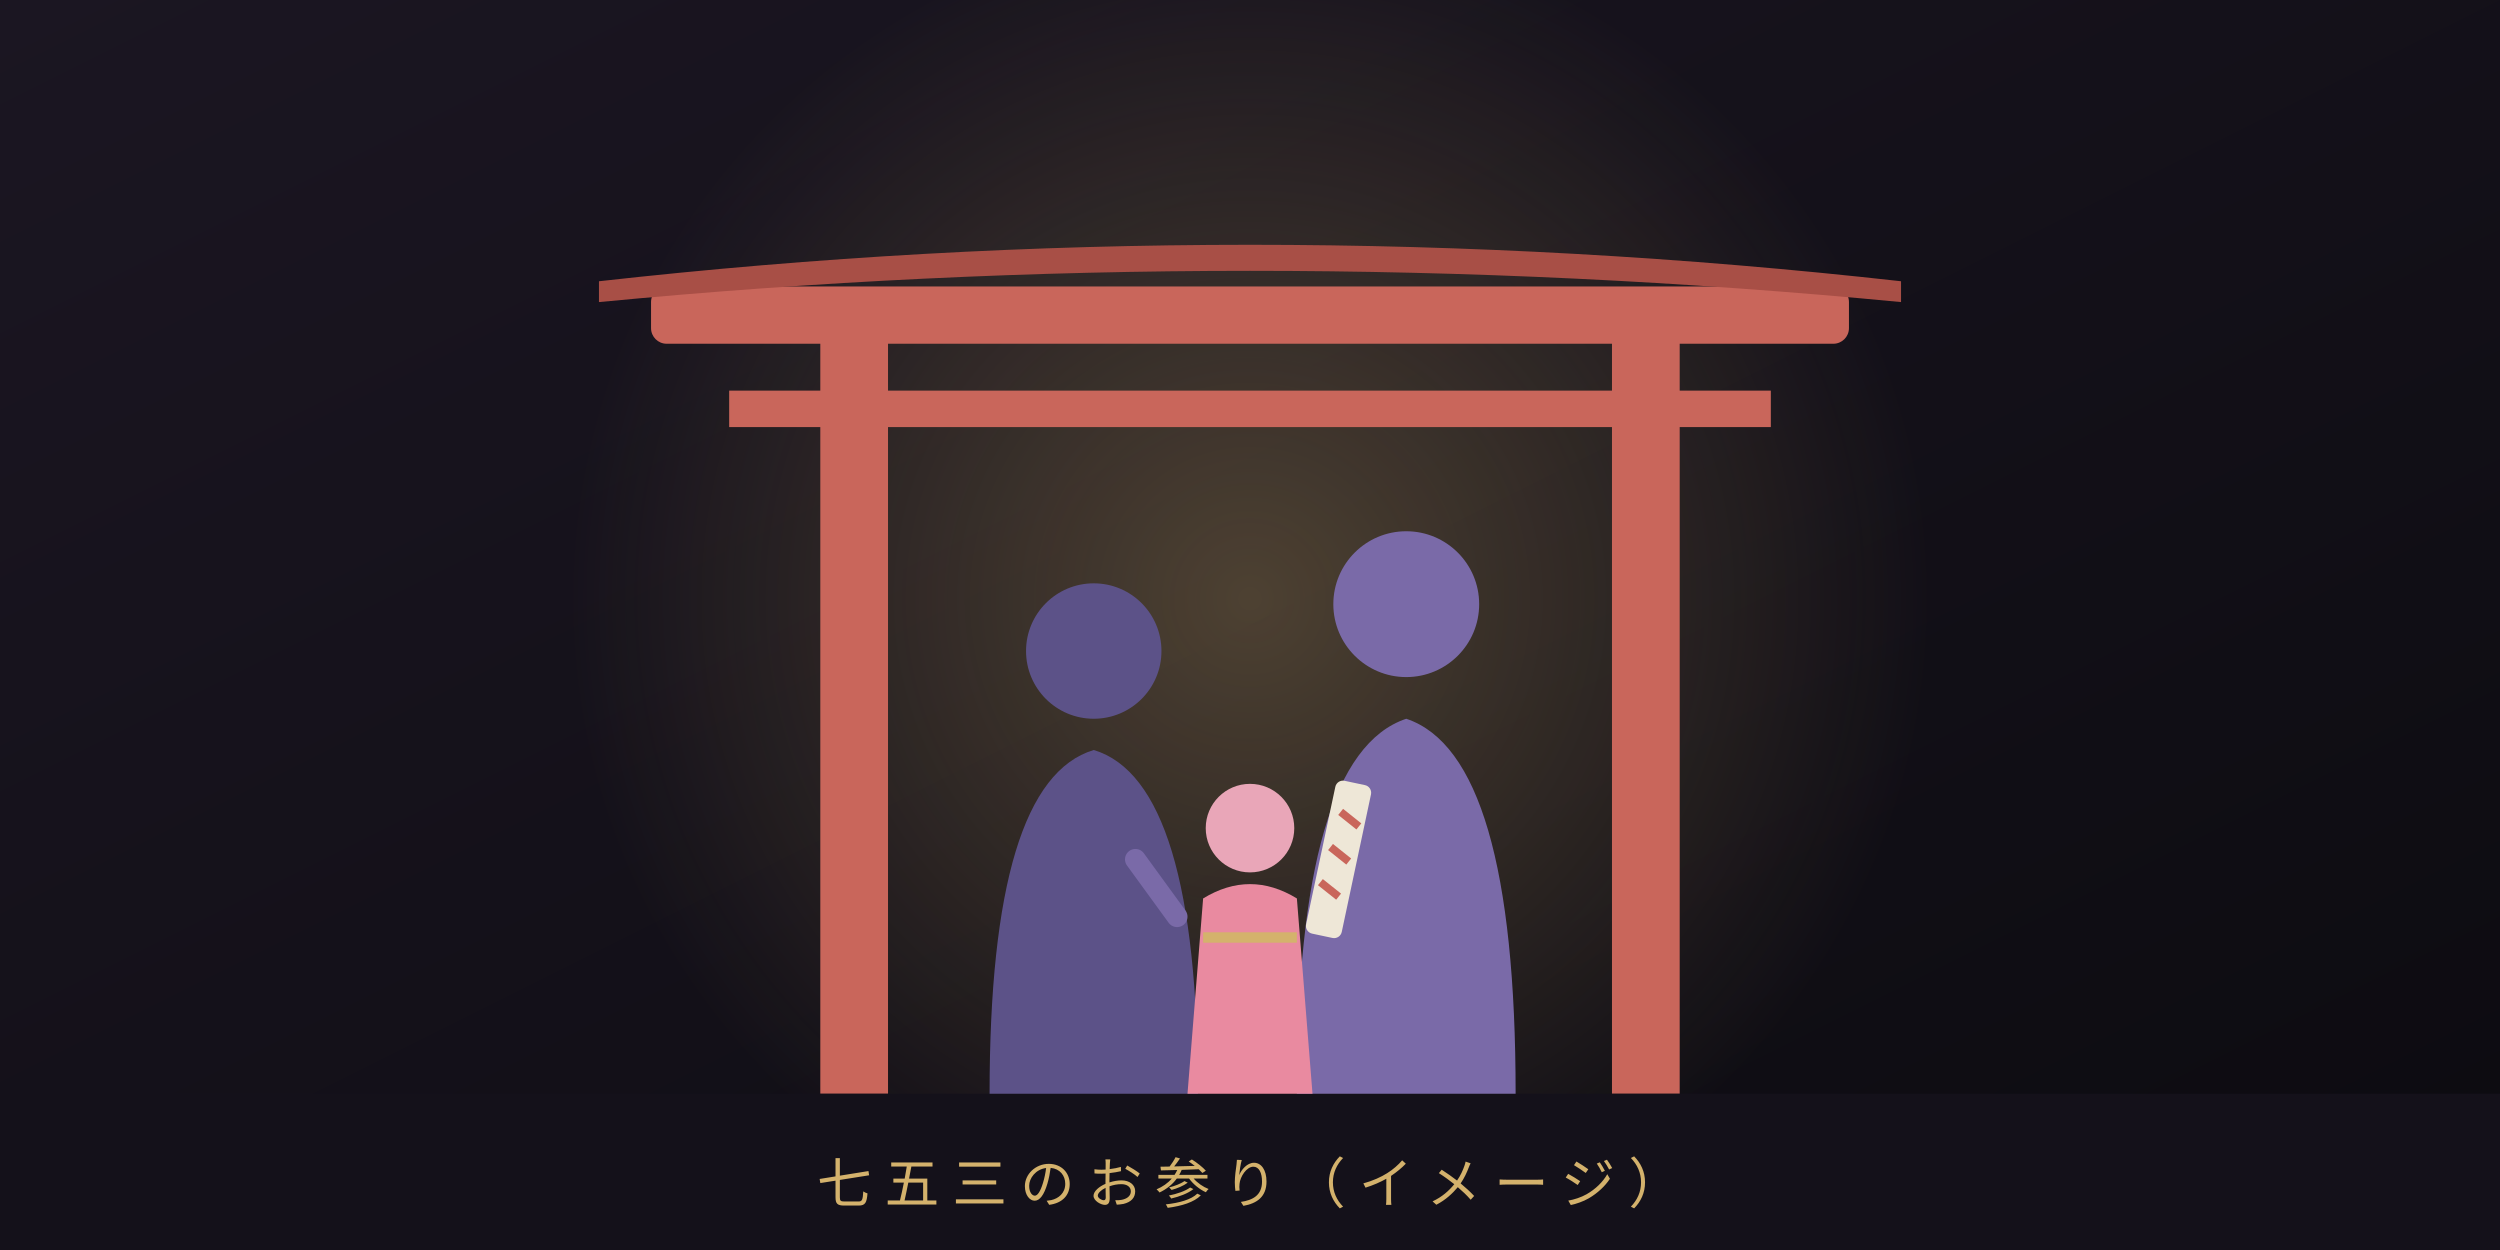
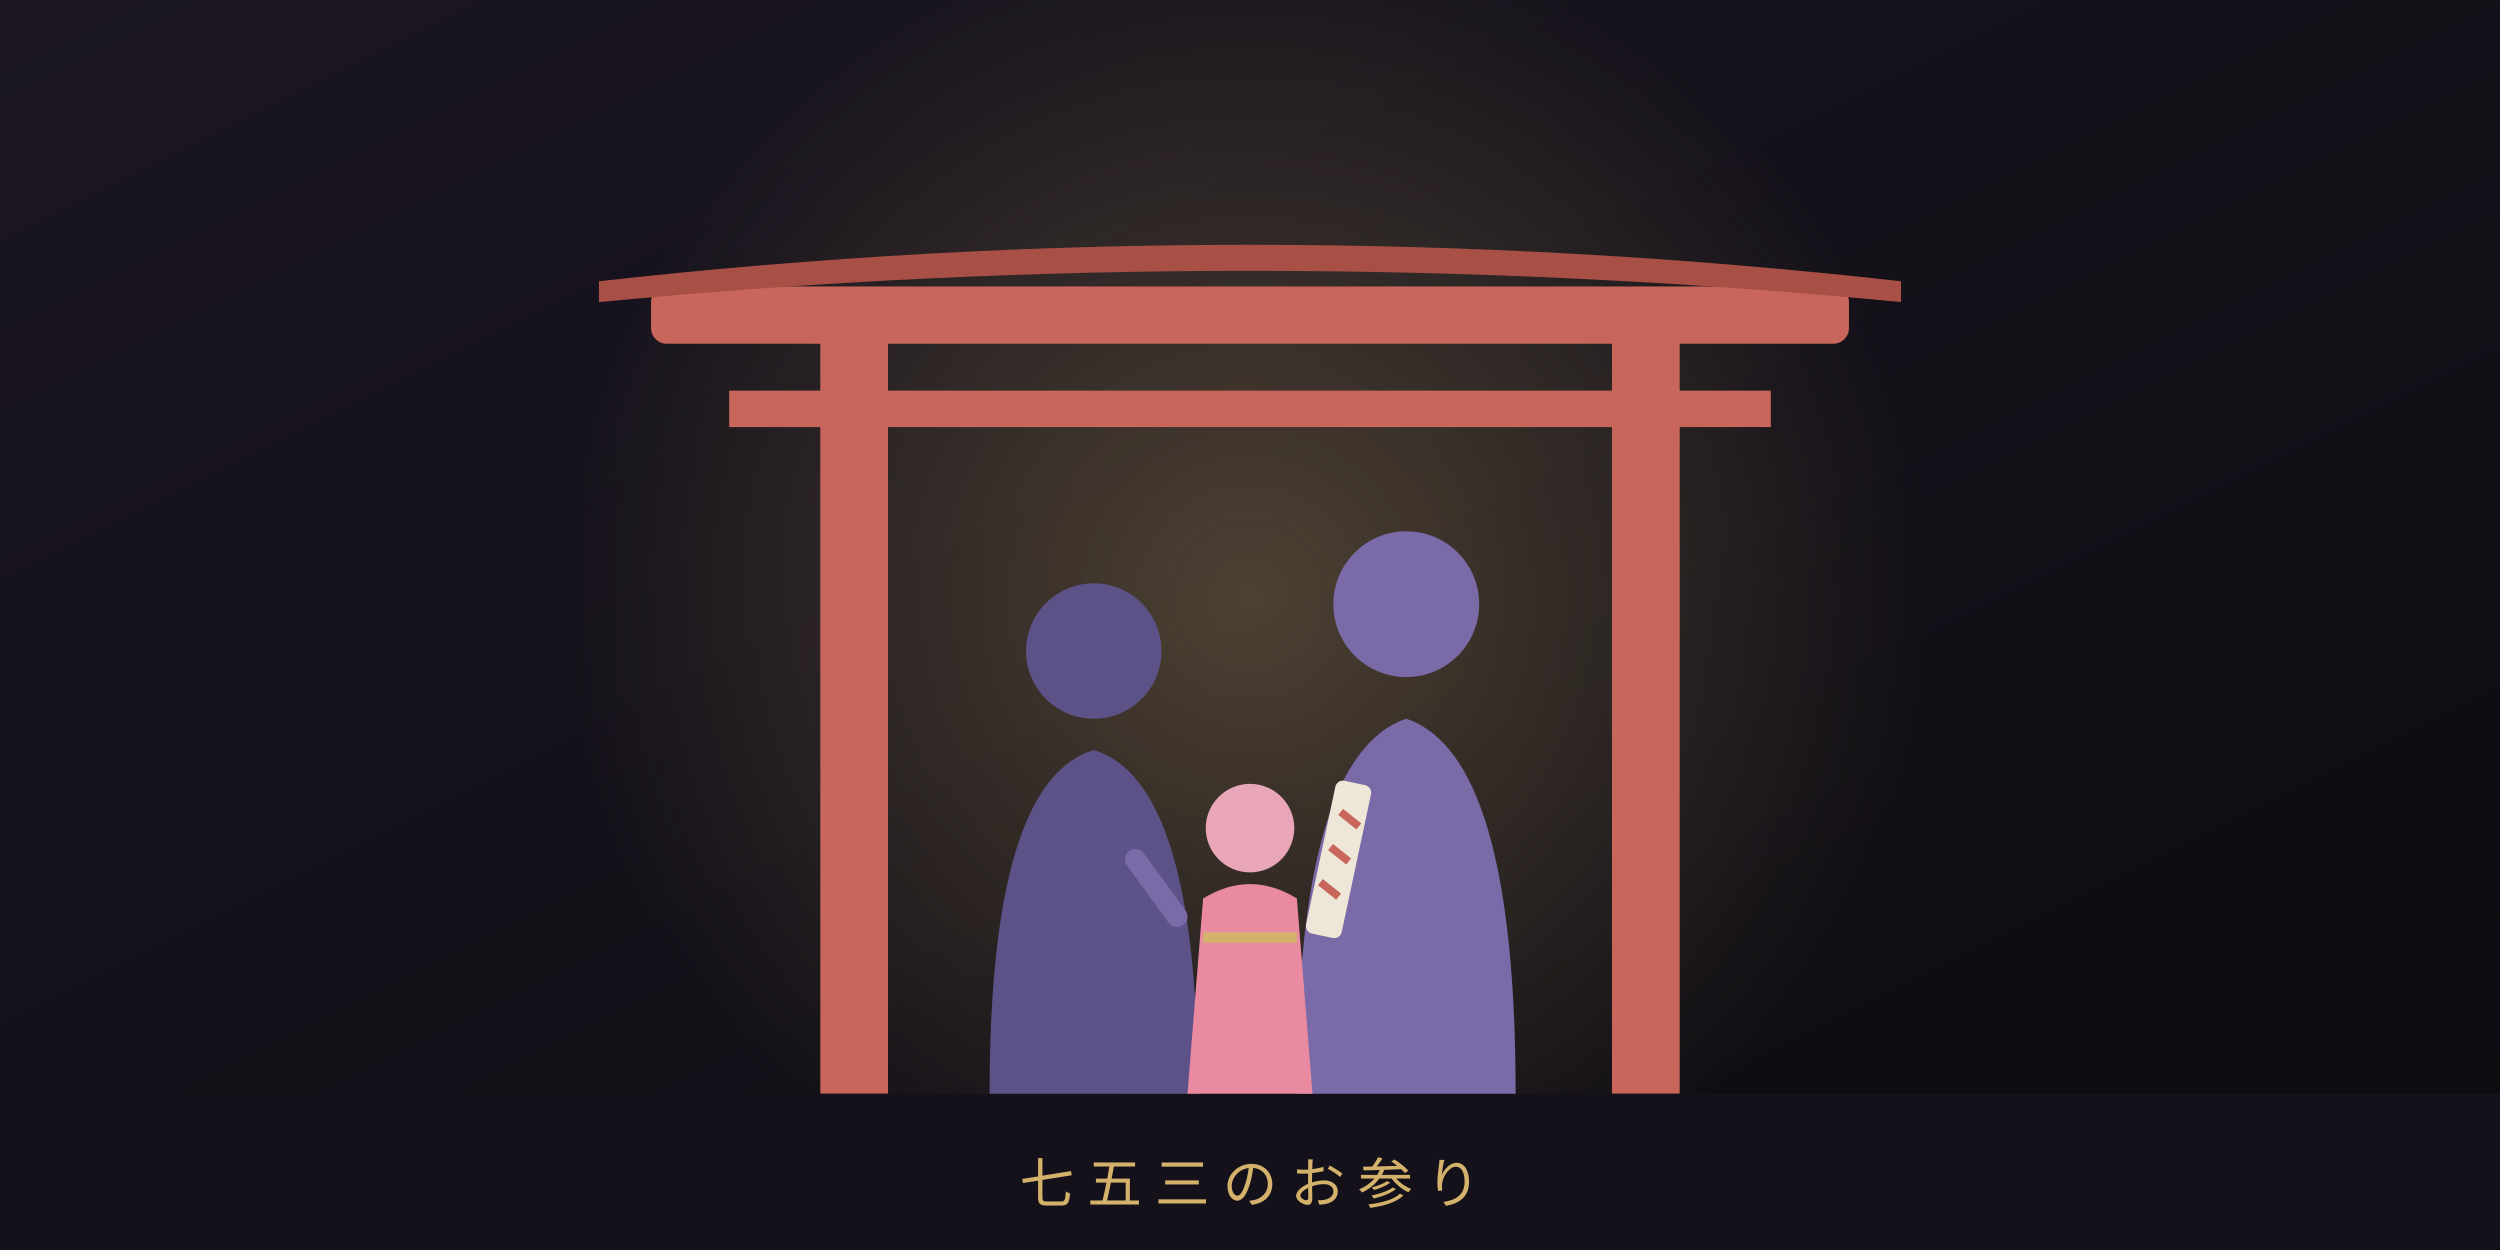
<svg xmlns="http://www.w3.org/2000/svg" viewBox="0 0 960 480" role="img" aria-label="鳥居の前で、千歳飴を持った子どもと手をつなぐ親子の後ろ姿のイメージイラスト">
  <defs>
    <linearGradient id="bg" x1="0" y1="0" x2="1" y2="1">
      <stop offset="0" stop-color="#1b1622" />
      <stop offset="1" stop-color="#0c0b10" />
    </linearGradient>
    <radialGradient id="g" cx=".5" cy=".5" r=".5">
      <stop offset="0" stop-color="#D4B26C" stop-opacity=".3" />
      <stop offset="1" stop-color="#D4B26C" stop-opacity="0" />
    </radialGradient>
  </defs>
  <rect width="960" height="480" fill="url(#bg)" />
  <circle cx="480" cy="230" r="260" fill="url(#g)" />
  <g fill="#C9665B">
    <rect x="250" y="110" width="460" height="22" rx="6" />
    <rect x="280" y="150" width="400" height="14" />
    <rect x="315" y="130" width="26" height="290" />
    <rect x="619" y="130" width="26" height="290" />
  </g>
  <path d="M230 108 Q480 80 730 108 L730 116 Q480 92 230 116Z" fill="#a84f46" />
  <rect x="0" y="420" width="960" height="60" fill="#14111a" />
  <g fill="#5c5288">
    <circle cx="420" cy="250" r="26" />
    <path d="M380 420 Q380 300 420 288 Q460 300 460 420Z" />
  </g>
  <g fill="#7a6aa8">
    <circle cx="540" cy="232" r="28" />
    <path d="M498 420 Q498 290 540 276 Q582 290 582 420Z" />
  </g>
  <g>
    <circle cx="480" cy="318" r="17" fill="#e9a6b8" />
    <path d="M456 420 L462 345 Q480 334 498 345 L504 420Z" fill="#e98aa0" />
    <path d="M462 360 L498 360" stroke="#D4B26C" stroke-width="4" />
  </g>
  <path d="M452 352 L436 330 M508 352 L520 326" stroke="#7a6aa8" stroke-width="8" stroke-linecap="round" />
  <rect x="507" y="300" width="14" height="60" rx="3" fill="#EEE7D7" transform="rotate(12 514 330)" />
  <path d="M511 312 l8 4 M510 326 l8 4 M509 340 l8 4" stroke="#C9665B" stroke-width="3" transform="rotate(12 514 330)" />
-   <text x="480.0" y="462" text-anchor="middle" font-family="serif" font-size="21" fill="#D4B26C" letter-spacing="5">七五三のお参り（イメージ）</text>
+   <text x="480.0" y="462" text-anchor="middle" font-family="serif" font-size="21" fill="#D4B26C" letter-spacing="5">七五三のお参り</text>
</svg>
